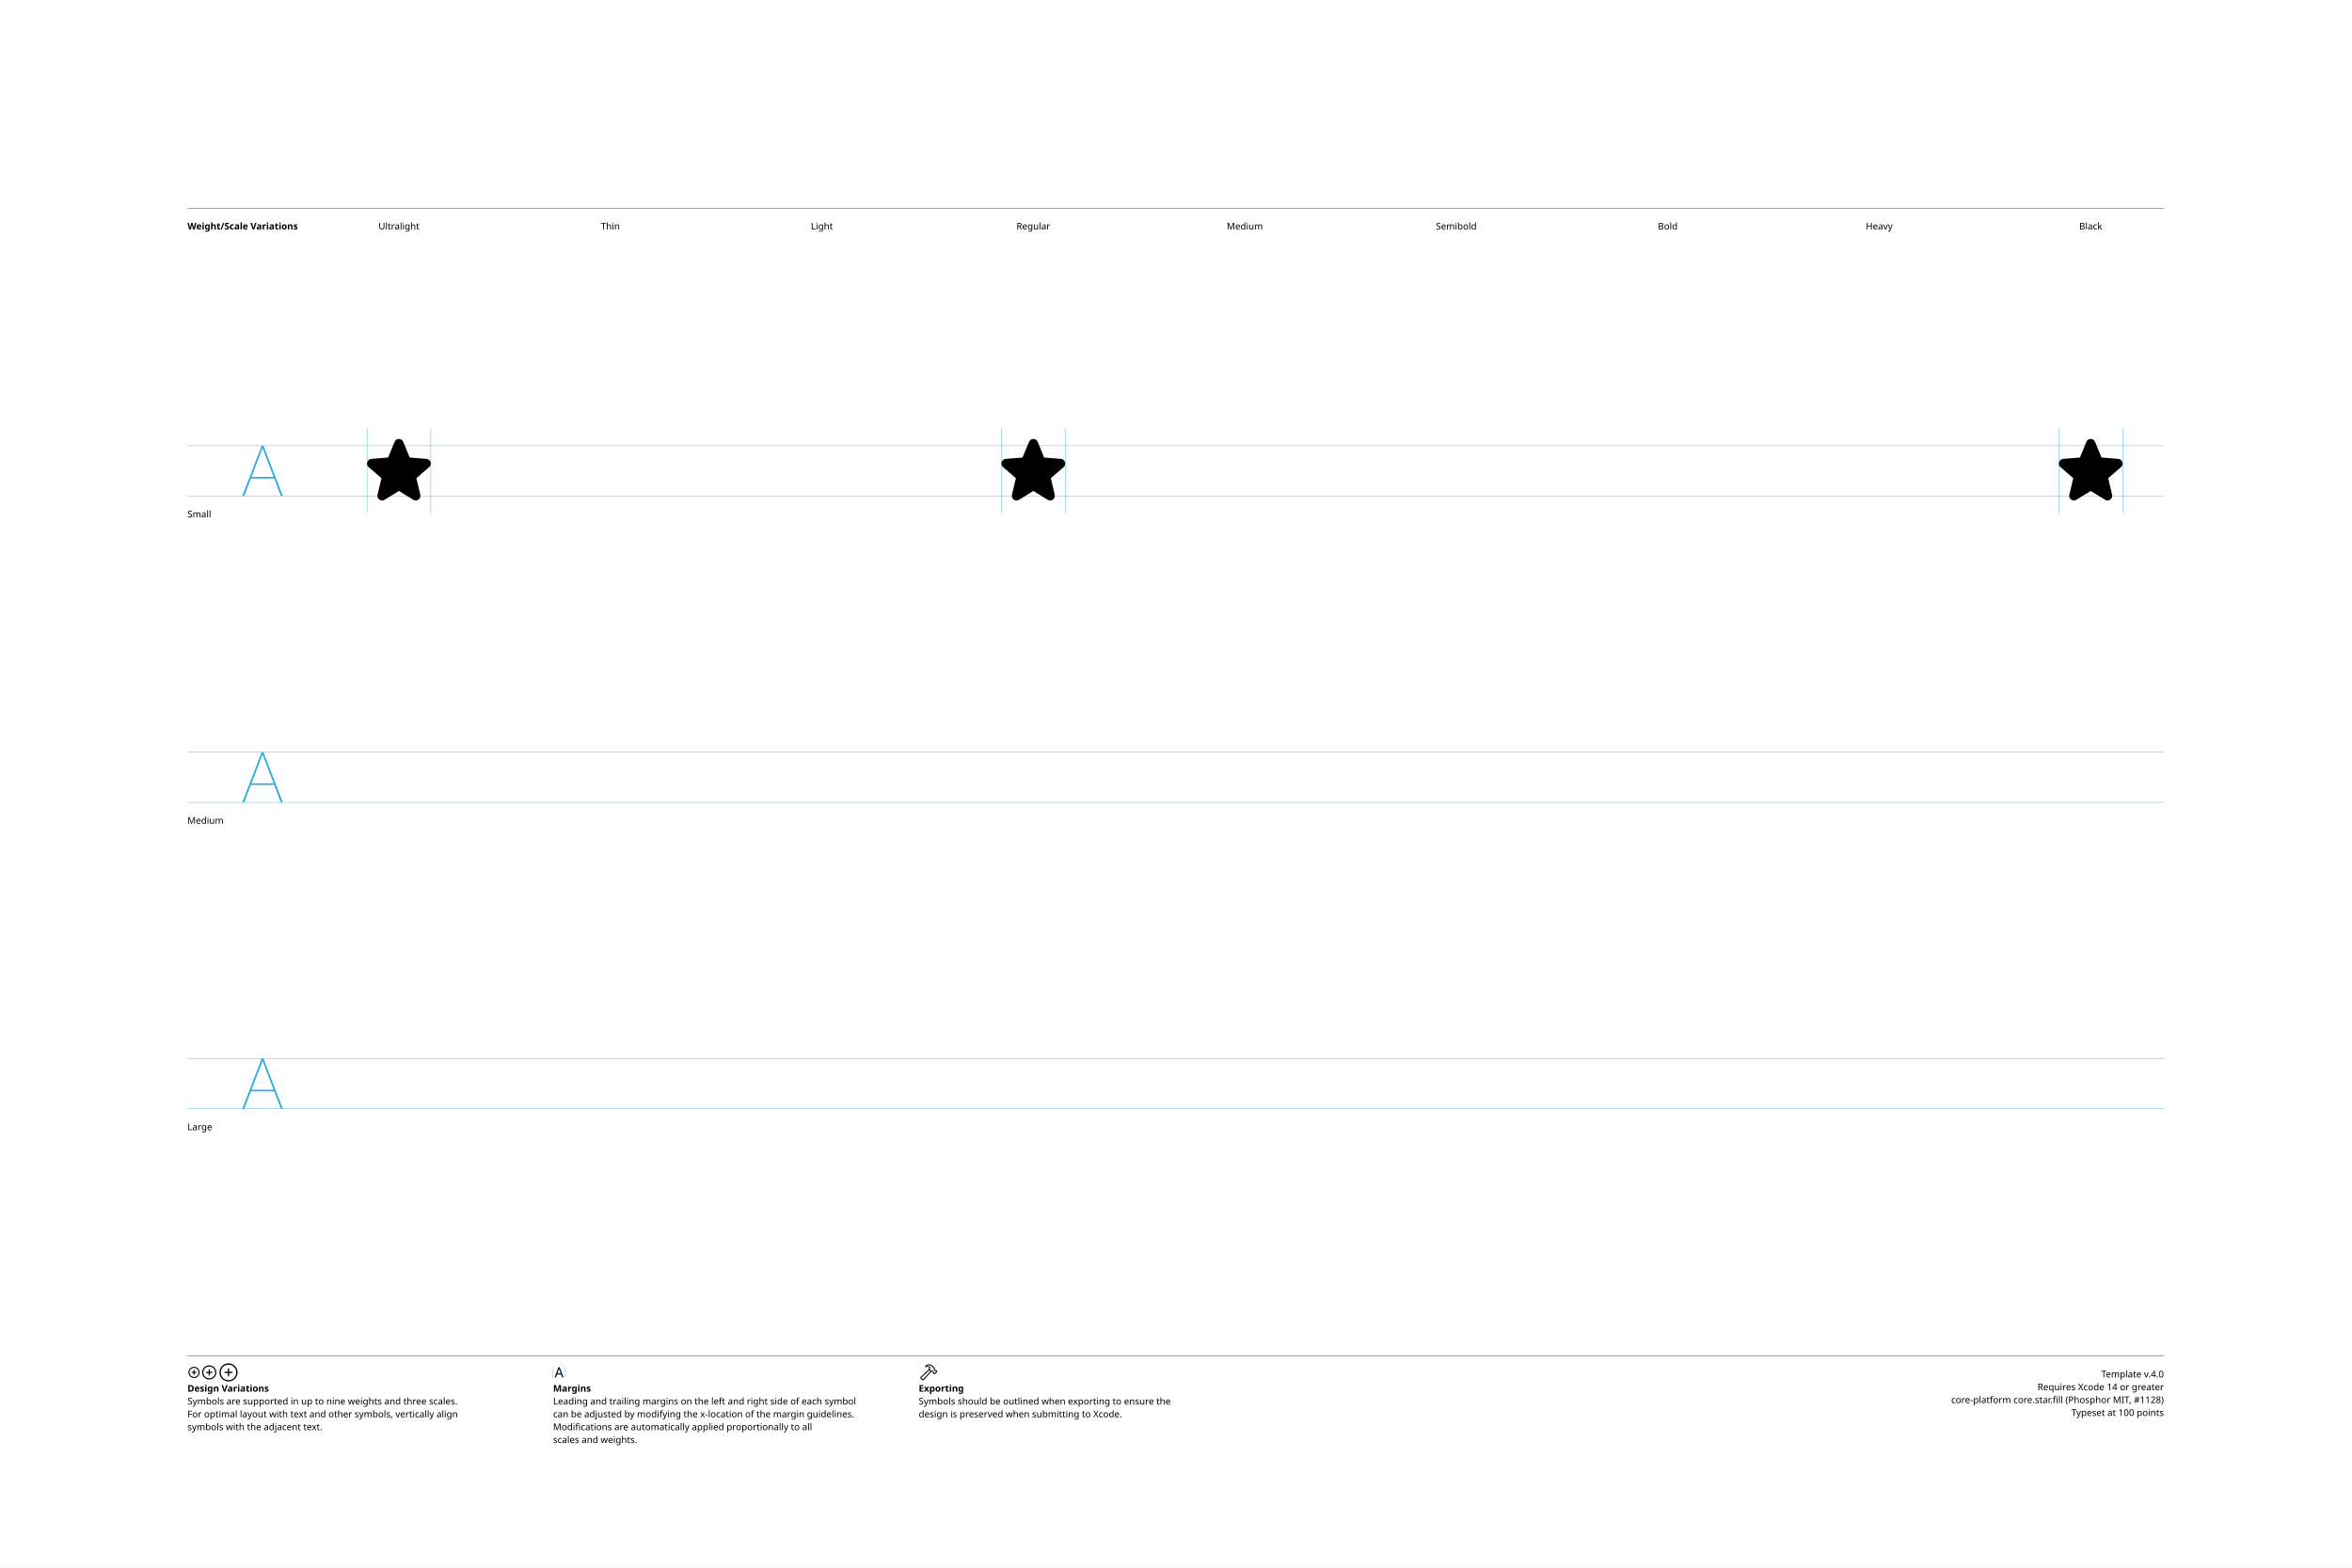
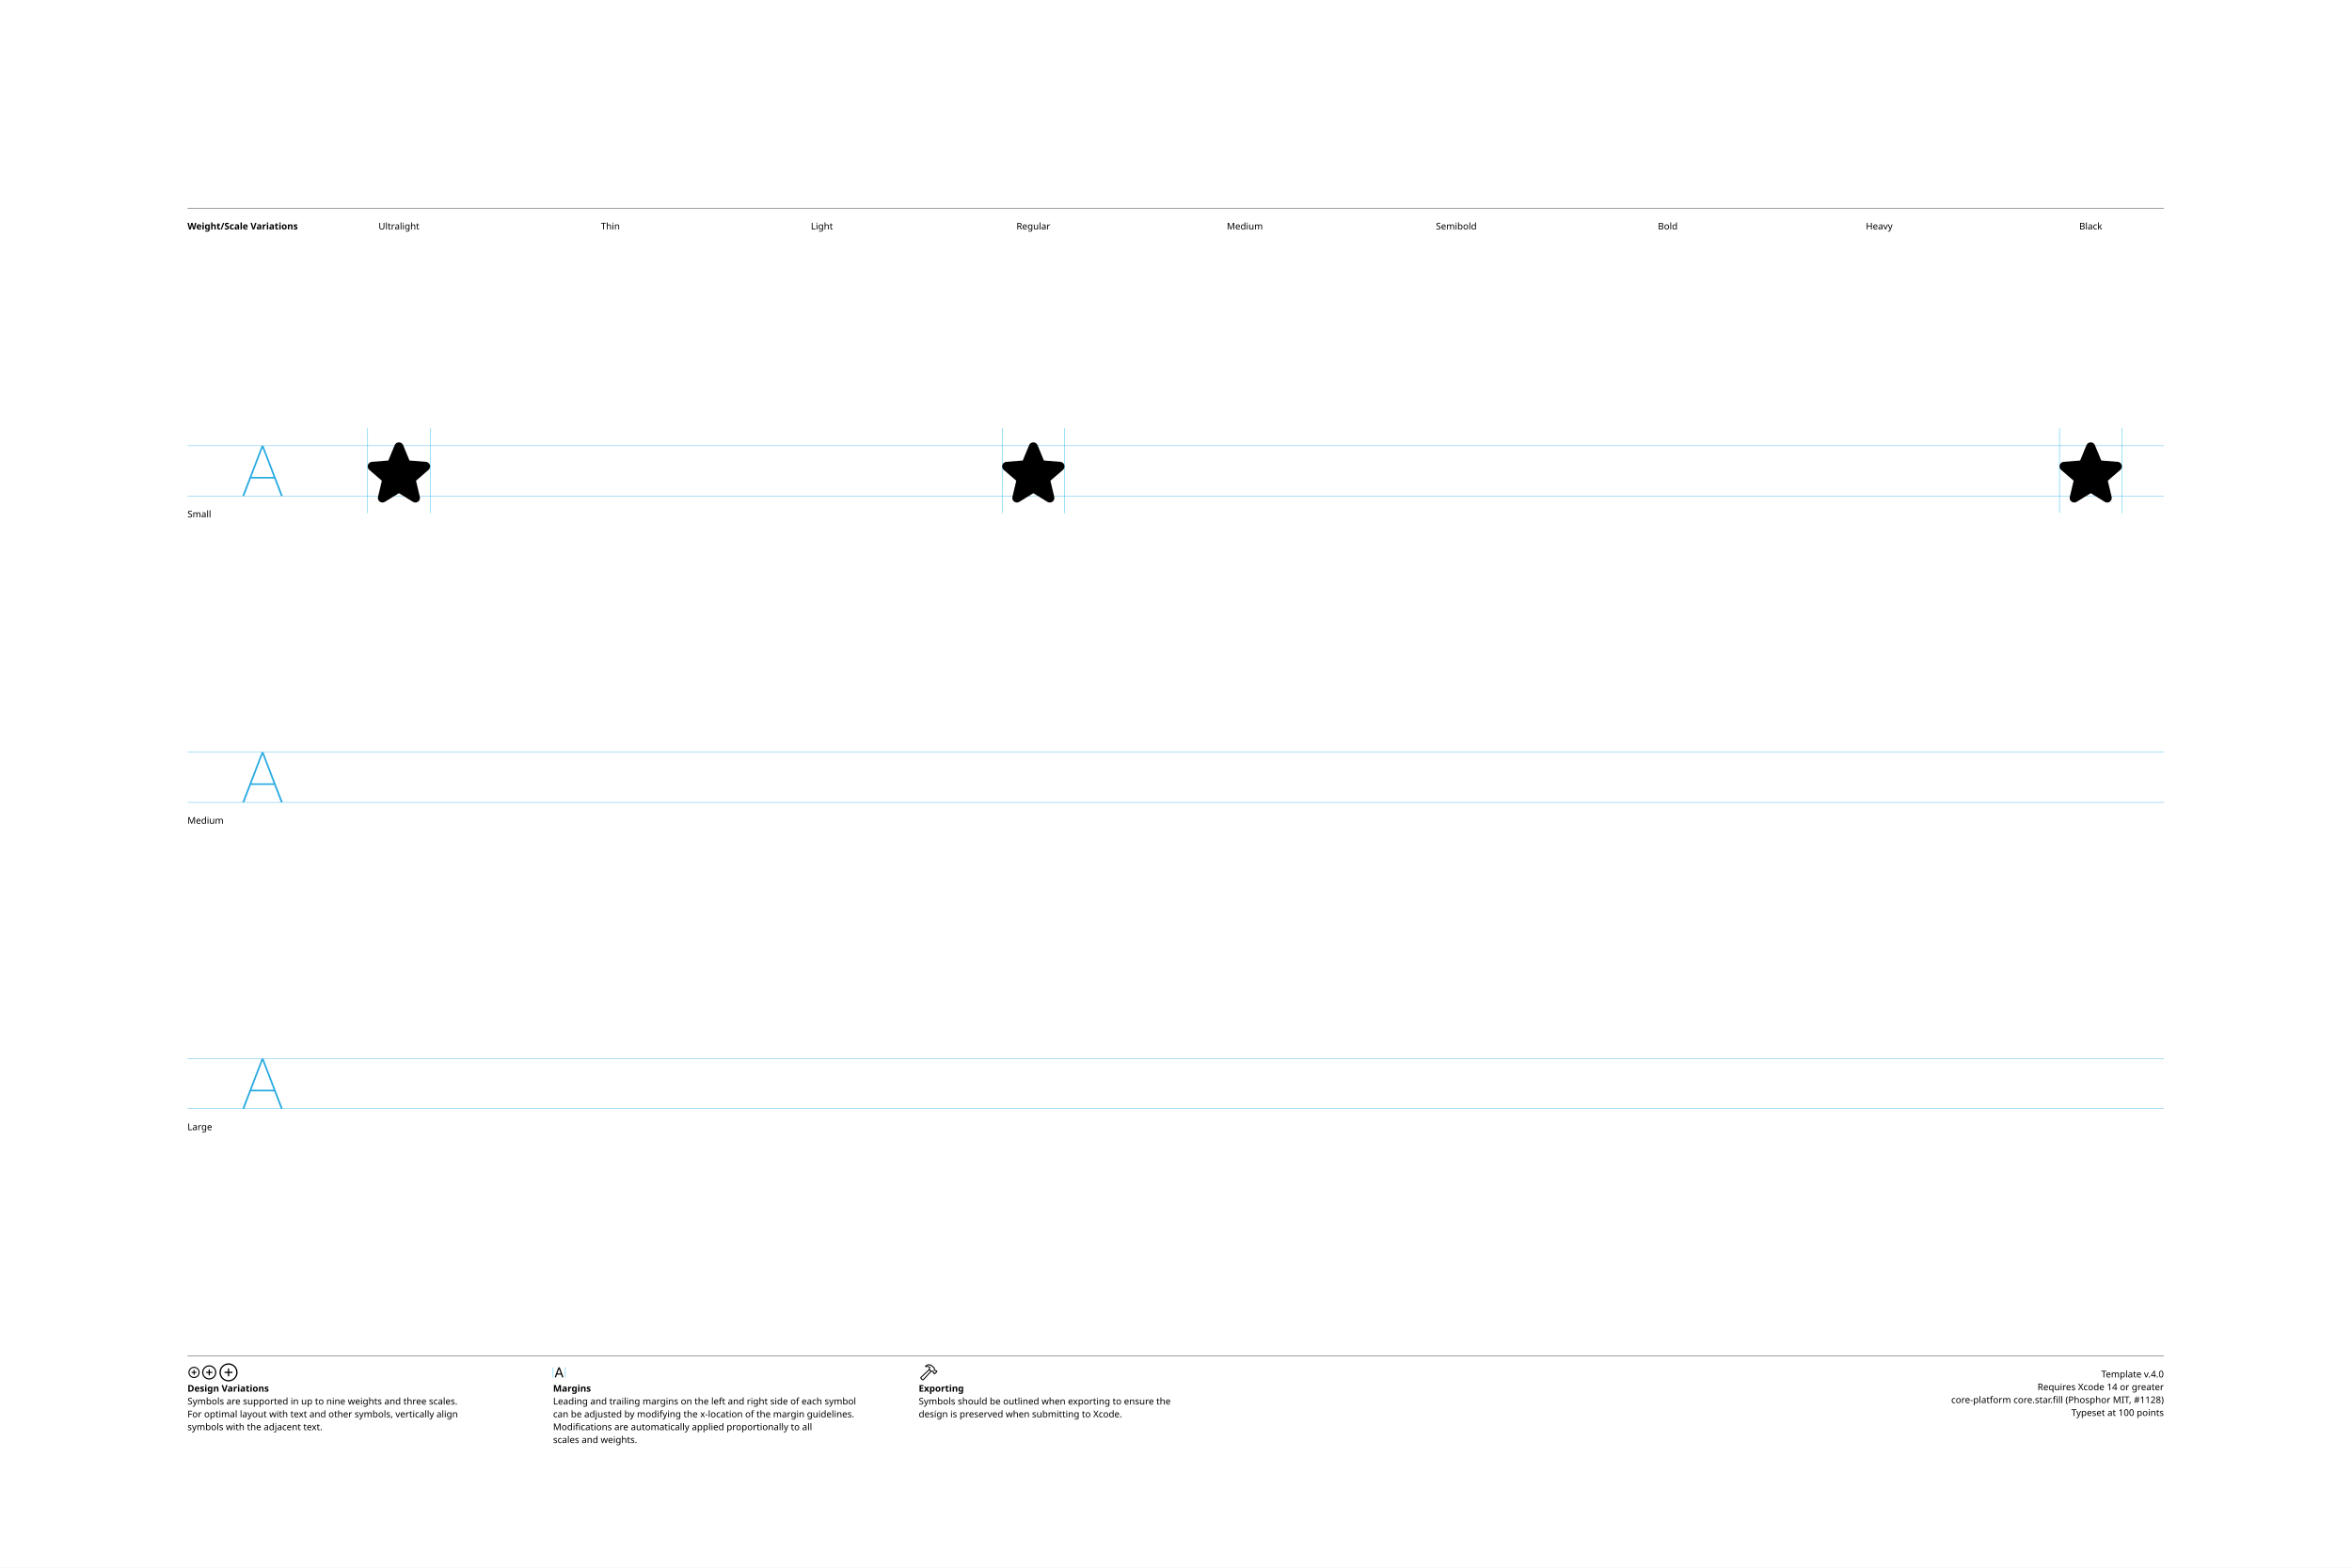
<svg xmlns="http://www.w3.org/2000/svg" version="1.1" width="3300" height="2200">
  <style>.monochrome-0 {fill:#000000}
.multicolor-0:tintColor {fill:#007AFF}
.hierarchical-0:primary {fill:#212121}
.SFSymbolsPreview000000 {fill:#000000;opacity:1.0}
</style>
  <g id="Notes">
    <rect height="2200" id="artboard" style="fill:white;opacity:1" width="3300" x="0" y="0" />
    <line style="fill:none;stroke:black;opacity:1;stroke-width:0.5;" x1="263" x2="3036" y1="292" y2="292" />
    <text style="stroke:none;fill:black;font-family:sans-serif;font-size:13;font-weight:bold;" transform="matrix(1 0 0 1 263 322)">Weight/Scale Variations</text>
    <text style="stroke:none;fill:black;font-family:sans-serif;font-size:13;text-anchor:middle;" transform="matrix(1 0 0 1 559.711 322)">Ultralight</text>
    <text style="stroke:none;fill:black;font-family:sans-serif;font-size:13;text-anchor:middle;" transform="matrix(1 0 0 1 856.422 322)">Thin</text>
    <text style="stroke:none;fill:black;font-family:sans-serif;font-size:13;text-anchor:middle;" transform="matrix(1 0 0 1 1153.13 322)">Light</text>
    <text style="stroke:none;fill:black;font-family:sans-serif;font-size:13;text-anchor:middle;" transform="matrix(1 0 0 1 1449.84 322)">Regular</text>
    <text style="stroke:none;fill:black;font-family:sans-serif;font-size:13;text-anchor:middle;" transform="matrix(1 0 0 1 1746.56 322)">Medium</text>
    <text style="stroke:none;fill:black;font-family:sans-serif;font-size:13;text-anchor:middle;" transform="matrix(1 0 0 1 2043.27 322)">Semibold</text>
    <text style="stroke:none;fill:black;font-family:sans-serif;font-size:13;text-anchor:middle;" transform="matrix(1 0 0 1 2339.98 322)">Bold</text>
    <text style="stroke:none;fill:black;font-family:sans-serif;font-size:13;text-anchor:middle;" transform="matrix(1 0 0 1 2636.69 322)">Heavy</text>
    <text style="stroke:none;fill:black;font-family:sans-serif;font-size:13;text-anchor:middle;" transform="matrix(1 0 0 1 2933.4 322)">Black</text>
    <line style="fill:none;stroke:black;opacity:1;stroke-width:0.5;" x1="263" x2="3036" y1="1903" y2="1903" />
    <g transform="matrix(1 0 0 1 263 1933)">
      <path d="M9.248 0.83C13.555 0.83 17.139-2.744 17.139-7.051C17.139-11.357 13.545-14.932 9.238-14.932C4.941-14.932 1.367-11.357 1.367-7.051C1.367-2.744 4.951 0.83 9.248 0.83ZM9.248-0.654C5.703-0.654 2.871-3.496 2.871-7.051C2.871-10.605 5.693-13.447 9.238-13.447C12.793-13.447 15.645-10.605 15.645-7.051C15.645-3.496 12.803-0.654 9.248-0.654ZM5.654-7.051C5.654-6.621 5.957-6.328 6.406-6.328L8.506-6.328L8.506-4.209C8.506-3.77 8.799-3.467 9.229-3.467C9.678-3.467 9.971-3.77 9.971-4.209L9.971-6.328L12.09-6.328C12.529-6.328 12.832-6.621 12.832-7.051C12.832-7.49 12.529-7.793 12.09-7.793L9.971-7.793L9.971-9.902C9.971-10.352 9.678-10.654 9.229-10.654C8.799-10.654 8.506-10.352 8.506-9.902L8.506-7.793L6.406-7.793C5.957-7.793 5.654-7.49 5.654-7.051Z" />
    </g>
    <g transform="matrix(1 0 0 1 281.867 1933)">
      <path d="M11.709 2.91C17.158 2.91 21.67-1.611 21.67-7.051C21.67-12.5 17.148-17.012 11.699-17.012C6.26-17.012 1.748-12.5 1.748-7.051C1.748-1.611 6.27 2.91 11.709 2.91ZM11.709 1.25C7.1 1.25 3.418-2.441 3.418-7.051C3.418-11.66 7.09-15.352 11.699-15.352C16.309-15.352 20.01-11.66 20.01-7.051C20.01-2.441 16.318 1.25 11.709 1.25ZM7.178-7.051C7.178-6.572 7.51-6.25 8.008-6.25L10.879-6.25L10.879-3.369C10.879-2.881 11.211-2.539 11.69-2.539C12.178-2.539 12.52-2.871 12.52-3.369L12.52-6.25L15.4-6.25C15.889-6.25 16.23-6.572 16.23-7.051C16.23-7.539 15.889-7.881 15.4-7.881L12.52-7.881L12.52-10.752C12.52-11.25 12.178-11.592 11.69-11.592C11.211-11.592 10.879-11.25 10.879-10.752L10.879-7.881L8.008-7.881C7.51-7.881 7.178-7.539 7.178-7.051Z" />
    </g>
    <g transform="matrix(1 0 0 1 305.646 1933)">
      <path d="M14.971 5.664C21.934 5.664 27.695-0.098 27.695-7.051C27.695-14.014 21.924-19.775 14.961-19.775C8.008-19.775 2.256-14.014 2.256-7.051C2.256-0.098 8.018 5.664 14.971 5.664ZM14.971 3.848C8.936 3.848 4.082-1.016 4.082-7.051C4.082-13.096 8.926-17.949 14.961-17.949C21.006-17.949 25.869-13.096 25.869-7.051C25.869-1.016 21.016 3.848 14.971 3.848ZM9.199-7.051C9.199-6.533 9.57-6.172 10.117-6.172L14.062-6.172L14.062-2.217C14.062-1.68 14.434-1.299 14.951-1.299C15.488-1.299 15.859-1.67 15.859-2.217L15.859-6.172L19.814-6.172C20.352-6.172 20.732-6.533 20.732-7.051C20.732-7.598 20.361-7.969 19.814-7.969L15.859-7.969L15.859-11.914C15.859-12.461 15.488-12.842 14.951-12.842C14.434-12.842 14.062-12.461 14.062-11.914L14.062-7.969L10.117-7.969C9.57-7.969 9.199-7.598 9.199-7.051Z" />
    </g>
    <text style="stroke:none;fill:black;font-family:sans-serif;font-size:13;font-weight:bold;" transform="matrix(1 0 0 1 263 1953)">Design Variations</text>
    <text style="stroke:none;fill:black;font-family:sans-serif;font-size:13;" transform="matrix(1 0 0 1 263 1971)">Symbols are supported in up to nine weights and three scales.</text>
    <text style="stroke:none;fill:black;font-family:sans-serif;font-size:13;" transform="matrix(1 0 0 1 263 1989)">For optimal layout with text and other symbols, vertically align</text>
    <text style="stroke:none;fill:black;font-family:sans-serif;font-size:13;" transform="matrix(1 0 0 1 263 2007)">symbols with the adjacent text.</text>
    <line style="fill:none;stroke:#00AEEF;stroke-width:0.5;opacity:1.0;" x1="776" x2="776" y1="1919" y2="1933" />
    <g transform="matrix(1 0 0 1 776 1933)">
      <path d="M3.311 0.156C3.828 0.156 4.082-0.039 4.268-0.586L5.527-4.033L11.289-4.033L12.549-0.586C12.734-0.039 12.988 0.156 13.496 0.156C14.014 0.156 14.346-0.156 14.346-0.645C14.346-0.811 14.316-0.967 14.238-1.172L9.658-13.369C9.434-13.965 9.033-14.268 8.408-14.268C7.803-14.268 7.393-13.975 7.178-13.379L2.598-1.162C2.52-0.957 2.49-0.801 2.49-0.635C2.49-0.146 2.803 0.156 3.311 0.156ZM6.006-5.518L8.379-12.09L8.428-12.09L10.801-5.518Z" />
    </g>
    <line style="fill:none;stroke:#00AEEF;stroke-width:0.5;opacity:1.0;" x1="793.197" x2="793.197" y1="1919" y2="1933" />
    <text style="stroke:none;fill:black;font-family:sans-serif;font-size:13;font-weight:bold;" transform="matrix(1 0 0 1 776 1953)">Margins</text>
    <text style="stroke:none;fill:black;font-family:sans-serif;font-size:13;" transform="matrix(1 0 0 1 776 1971)">Leading and trailing margins on the left and right side of each symbol</text>
    <text style="stroke:none;fill:black;font-family:sans-serif;font-size:13;" transform="matrix(1 0 0 1 776 1989)">can be adjusted by modifying the x-location of the margin guidelines.</text>
    <text style="stroke:none;fill:black;font-family:sans-serif;font-size:13;" transform="matrix(1 0 0 1 776 2007)">Modifications are automatically applied proportionally to all</text>
    <text style="stroke:none;fill:black;font-family:sans-serif;font-size:13;" transform="matrix(1 0 0 1 776 2025)">scales and weights.</text>
    <g transform="matrix(1 0 0 1 1289 1933)">
      <path d="M2.842 1.865L4.541 3.574C5.4 4.443 6.387 4.385 7.314 3.359L18.008-8.428L17.041-9.404L6.426 2.275C6.074 2.676 5.742 2.773 5.273 2.305L4.102 1.143C3.633 0.684 3.74 0.342 4.141-0.02L15.615-10.82L14.639-11.787L3.047-0.898C2.061 0.02 1.982 0.996 2.842 1.865ZM9.258-16.328C8.838-15.918 8.809-15.342 9.043-14.951C9.277-14.59 9.736-14.355 10.381-14.521C11.846-14.863 13.369-14.922 14.795-13.984L14.209-12.529C13.867-11.699 14.043-11.113 14.58-10.566L16.875-8.252C17.363-7.764 17.773-7.744 18.34-7.842L19.404-8.037L20.068-7.363L20.029-6.807C19.99-6.309 20.117-5.928 20.605-5.449L21.367-4.707C21.846-4.229 22.461-4.199 22.93-4.668L25.84-7.588C26.309-8.057 26.289-8.652 25.811-9.131L25.039-9.893C24.561-10.371 24.189-10.527 23.711-10.488L23.135-10.44L22.49-11.074L22.734-12.197C22.861-12.764 22.705-13.203 22.119-13.789L19.922-15.977C16.582-19.297 12.148-19.219 9.258-16.328ZM10.752-15.957C13.184-17.734 16.475-17.432 18.701-15.205L21.133-12.793C21.367-12.559 21.406-12.373 21.338-12.031L21.016-10.547L22.52-9.062L23.506-9.121C23.76-9.131 23.838-9.111 24.033-8.916L24.609-8.34L22.168-5.898L21.592-6.475C21.396-6.67 21.367-6.748 21.377-7.012L21.445-7.988L19.951-9.473L18.428-9.219C18.105-9.15 17.959-9.18 17.715-9.414L15.713-11.416C15.459-11.65 15.43-11.816 15.586-12.188L16.465-14.277C14.902-15.732 12.871-16.357 10.84-15.762C10.684-15.723 10.625-15.85 10.752-15.957Z" />
    </g>
    <text style="stroke:none;fill:black;font-family:sans-serif;font-size:13;font-weight:bold;" transform="matrix(1 0 0 1 1289 1953)">Exporting</text>
    <text style="stroke:none;fill:black;font-family:sans-serif;font-size:13;" transform="matrix(1 0 0 1 1289 1971)">Symbols should be outlined when exporting to ensure the</text>
    <text style="stroke:none;fill:black;font-family:sans-serif;font-size:13;" transform="matrix(1 0 0 1 1289 1989)">design is preserved when submitting to Xcode.</text>
    <text id="template-version" style="stroke:none;fill:black;font-family:sans-serif;font-size:13;text-anchor:end;" transform="matrix(1 0 0 1 3036 1933)">Template v.4.0</text>
    <text style="stroke:none;fill:black;font-family:sans-serif;font-size:13;text-anchor:end;" transform="matrix(1 0 0 1 3036 1951)">Requires Xcode 14 or greater</text>
    <text id="descriptive-name" style="stroke:none;fill:black;font-family:sans-serif;font-size:13;text-anchor:end;" transform="matrix(1 0 0 1 3036 1969)">core-platform core.star.fill (Phosphor MIT, #1128)</text>
    <text style="stroke:none;fill:black;font-family:sans-serif;font-size:13;text-anchor:end;" transform="matrix(1 0 0 1 3036 1987)">Typeset at 100 points</text>
    <text style="stroke:none;fill:black;font-family:sans-serif;font-size:13;" transform="matrix(1 0 0 1 263 726)">Small</text>
    <text style="stroke:none;fill:black;font-family:sans-serif;font-size:13;" transform="matrix(1 0 0 1 263 1156)">Medium</text>
    <text style="stroke:none;fill:black;font-family:sans-serif;font-size:13;" transform="matrix(1 0 0 1 263 1586)">Large</text>
  </g>
  <g id="Guides">
    <g id="H-reference" style="fill:#27AAE1;stroke:none;" transform="matrix(1 0 0 1 339 696)">
      <path d="M0.994 0L3.638 0L29.328-67.132L30.03-67.132L30.03-70.459L28.123-70.459ZM11.688-24.48L46.981-24.48L46.231-26.729L12.438-26.729ZM55.12 0L57.764 0L30.638-70.459L29.433-70.459L29.433-67.132Z" />
    </g>
    <line id="Baseline-S" style="fill:none;stroke:#27AAE1;opacity:1;stroke-width:0.5;" x1="263" x2="3036" y1="696" y2="696" />
    <line id="Capline-S" style="fill:none;stroke:#27AAE1;opacity:1;stroke-width:0.5;" x1="263" x2="3036" y1="625.541" y2="625.541" />
    <g id="H-reference" style="fill:#27AAE1;stroke:none;" transform="matrix(1 0 0 1 339 1126)">
      <path d="M0.994 0L3.638 0L29.328-67.132L30.03-67.132L30.03-70.459L28.123-70.459ZM11.688-24.48L46.981-24.48L46.231-26.729L12.438-26.729ZM55.12 0L57.764 0L30.638-70.459L29.433-70.459L29.433-67.132Z" />
    </g>
    <line id="Baseline-M" style="fill:none;stroke:#27AAE1;opacity:1;stroke-width:0.5;" x1="263" x2="3036" y1="1126" y2="1126" />
    <line id="Capline-M" style="fill:none;stroke:#27AAE1;opacity:1;stroke-width:0.5;" x1="263" x2="3036" y1="1055.54" y2="1055.54" />
    <g id="H-reference" style="fill:#27AAE1;stroke:none;" transform="matrix(1 0 0 1 339 1556)">
      <path d="M0.994 0L3.638 0L29.328-67.132L30.03-67.132L30.03-70.459L28.123-70.459ZM11.688-24.48L46.981-24.48L46.231-26.729L12.438-26.729ZM55.12 0L57.764 0L30.638-70.459L29.433-70.459L29.433-67.132Z" />
    </g>
    <line id="Baseline-L" style="fill:none;stroke:#27AAE1;opacity:1;stroke-width:0.5;" x1="263" x2="3036" y1="1556" y2="1556" />
    <line id="Capline-L" style="fill:none;stroke:#27AAE1;opacity:1;stroke-width:0.5;" x1="263" x2="3036" y1="1485.54" y2="1485.54" />
-     <line id="left-margin-Ultralight-S" style="fill:none;stroke:#00AEEF;stroke-width:0.5;opacity:1.0;" x1="514.937" x2="514.937" y1="600.785" y2="720.121" />
-     <line id="right-margin-Ultralight-S" style="fill:none;stroke:#00AEEF;stroke-width:0.5;opacity:1.0;" x1="604.485" x2="604.485" y1="600.785" y2="720.121" />
-     <line id="left-margin-Regular-S" style="fill:none;stroke:#00AEEF;stroke-width:0.5;opacity:1.0;" x1="1405.066" x2="1405.066" y1="600.785" y2="720.121" />
-     <line id="right-margin-Regular-S" style="fill:none;stroke:#00AEEF;stroke-width:0.5;opacity:1.0;" x1="1494.614" x2="1494.614" y1="600.785" y2="720.121" />
-     <line id="left-margin-Black-S" style="fill:none;stroke:#00AEEF;stroke-width:0.5;opacity:1.0;" x1="2888.626" x2="2888.626" y1="600.785" y2="720.121" />
-     <line id="right-margin-Black-S" style="fill:none;stroke:#00AEEF;stroke-width:0.5;opacity:1.0;" x1="2978.174" x2="2978.174" y1="600.785" y2="720.121" />
+     <line id="left-margin-Ultralight-S" style="fill:none;stroke:#00AEEF;stroke-width:0.5;opacity:1.0;" x1="515.899" x2="515.899" y1="600.785" y2="720.121" />
+     <line id="right-margin-Ultralight-S" style="fill:none;stroke:#00AEEF;stroke-width:0.5;opacity:1.0;" x1="603.523" x2="603.523" y1="600.785" y2="720.121" />
+     <line id="left-margin-Regular-S" style="fill:none;stroke:#00AEEF;stroke-width:0.5;opacity:1.0;" x1="1406.028" x2="1406.028" y1="600.785" y2="720.121" />
+     <line id="right-margin-Regular-S" style="fill:none;stroke:#00AEEF;stroke-width:0.5;opacity:1.0;" x1="1493.652" x2="1493.652" y1="600.785" y2="720.121" />
+     <line id="left-margin-Black-S" style="fill:none;stroke:#00AEEF;stroke-width:0.5;opacity:1.0;" x1="2889.588" x2="2889.588" y1="600.785" y2="720.121" />
+     <line id="right-margin-Black-S" style="fill:none;stroke:#00AEEF;stroke-width:0.5;opacity:1.0;" x1="2977.212" x2="2977.212" y1="600.785" y2="720.121" />
  </g>
  <g id="Symbols">
-     <g id="Ultralight-S" transform="matrix(1 0 0 1 514.937 696)">
-       <path class="monochrome-0 multicolor-0:tintColor hierarchical-0:primary SFSymbolsPreview000000" d="M87.291 -40.49L69.291 -24.957L74.775 -1.73C75.394 0.849 74.399 3.547 72.255 5.106C70.11 6.666 67.238 6.781 64.975 5.398L44.775 -7.033L24.563 5.398C22.301 6.773 19.434 6.654 17.294 5.096C15.154 3.537 14.161 0.845 14.775 -1.73L20.279 -24.957L2.279 -40.49C0.278 -42.219 -0.494 -44.978 0.319 -47.495C1.132 -50.012 3.372 -51.798 6.007 -52.03L29.607 -53.934L38.711 -75.966C39.719 -78.421 42.11 -80.025 44.765 -80.025C47.42 -80.025 49.811 -78.421 50.819 -75.966L59.919 -53.934L83.519 -52.03C86.159 -51.806 88.408 -50.022 89.226 -47.502C90.045 -44.982 89.272 -42.217 87.267 -40.485Z" />
+     <g id="Ultralight-S" transform="matrix(1 0 0 1 515.899 696)">
+       <path class="monochrome-0 multicolor-0:tintColor hierarchical-0:primary SFSymbolsPreview000000" d="M85.393 -36.609L67.789 -21.419L73.152 1.298C73.757 3.82 72.784 6.458 70.687 7.984C68.59 9.509 65.78 9.622 63.567 8.269L43.812 -3.889L24.045 8.269C21.832 9.614 19.028 9.497 16.936 7.973C14.843 6.449 13.871 3.816 14.472 1.298L19.855 -21.419L2.251 -36.609C0.294 -38.301 -0.461 -40.999 0.334 -43.46C1.129 -45.922 3.32 -47.668 5.897 -47.895L28.978 -49.757L37.881 -71.305C38.867 -73.706 41.206 -75.275 43.802 -75.275C46.398 -75.275 48.737 -73.706 49.723 -71.305L58.623 -49.757L81.704 -47.895C84.286 -47.677 86.485 -45.932 87.285 -43.467C88.085 -41.003 87.33 -38.299 85.369 -36.605Z" />
    </g>
-     <g id="Regular-S" transform="matrix(1 0 0 1 1405.066 696)">
-       <path class="monochrome-0 multicolor-0:tintColor hierarchical-0:primary SFSymbolsPreview000000" d="M87.291 -40.49L69.291 -24.957L74.775 -1.73C75.394 0.849 74.399 3.547 72.255 5.106C70.11 6.666 67.238 6.781 64.975 5.398L44.775 -7.033L24.563 5.398C22.301 6.773 19.434 6.654 17.294 5.096C15.154 3.537 14.161 0.845 14.775 -1.73L20.279 -24.957L2.279 -40.49C0.278 -42.219 -0.494 -44.978 0.319 -47.495C1.132 -50.012 3.372 -51.798 6.007 -52.03L29.607 -53.934L38.711 -75.966C39.719 -78.421 42.11 -80.025 44.765 -80.025C47.42 -80.025 49.811 -78.421 50.819 -75.966L59.919 -53.934L83.519 -52.03C86.159 -51.806 88.408 -50.022 89.226 -47.502C90.045 -44.982 89.272 -42.217 87.267 -40.485Z" />
+     <g id="Regular-S" transform="matrix(1 0 0 1 1406.028 696)">
+       <path class="monochrome-0 multicolor-0:tintColor hierarchical-0:primary SFSymbolsPreview000000" d="M85.393 -36.609L67.789 -21.419L73.152 1.298C73.757 3.82 72.784 6.458 70.687 7.984C68.59 9.509 65.78 9.622 63.567 8.269L43.812 -3.889L24.045 8.269C21.832 9.614 19.028 9.497 16.936 7.973C14.843 6.449 13.871 3.816 14.472 1.298L19.855 -21.419L2.251 -36.609C0.294 -38.301 -0.461 -40.999 0.334 -43.46C1.129 -45.922 3.32 -47.668 5.897 -47.895L28.978 -49.757L37.881 -71.305C38.867 -73.706 41.206 -75.275 43.802 -75.275C46.398 -75.275 48.737 -73.706 49.723 -71.305L58.623 -49.757L81.704 -47.895C84.286 -47.677 86.485 -45.932 87.285 -43.467C88.085 -41.003 87.33 -38.299 85.369 -36.605Z" />
    </g>
-     <g id="Black-S" transform="matrix(1 0 0 1 2888.626 696)">
-       <path class="monochrome-0 multicolor-0:tintColor hierarchical-0:primary SFSymbolsPreview000000" d="M87.291 -40.49L69.291 -24.957L74.775 -1.73C75.394 0.849 74.399 3.547 72.255 5.106C70.11 6.666 67.238 6.781 64.975 5.398L44.775 -7.033L24.563 5.398C22.301 6.773 19.434 6.654 17.294 5.096C15.154 3.537 14.161 0.845 14.775 -1.73L20.279 -24.957L2.279 -40.49C0.278 -42.219 -0.494 -44.978 0.319 -47.495C1.132 -50.012 3.372 -51.798 6.007 -52.03L29.607 -53.934L38.711 -75.966C39.719 -78.421 42.11 -80.025 44.765 -80.025C47.42 -80.025 49.811 -78.421 50.819 -75.966L59.919 -53.934L83.519 -52.03C86.159 -51.806 88.408 -50.022 89.226 -47.502C90.045 -44.982 89.272 -42.217 87.267 -40.485Z" />
+     <g id="Black-S" transform="matrix(1 0 0 1 2889.588 696)">
+       <path class="monochrome-0 multicolor-0:tintColor hierarchical-0:primary SFSymbolsPreview000000" d="M85.393 -36.609L67.789 -21.419L73.152 1.298C73.757 3.82 72.784 6.458 70.687 7.984C68.59 9.509 65.78 9.622 63.567 8.269L43.812 -3.889L24.045 8.269C21.832 9.614 19.028 9.497 16.936 7.973C14.843 6.449 13.871 3.816 14.472 1.298L19.855 -21.419L2.251 -36.609C0.294 -38.301 -0.461 -40.999 0.334 -43.46C1.129 -45.922 3.32 -47.668 5.897 -47.895L28.978 -49.757L37.881 -71.305C38.867 -73.706 41.206 -75.275 43.802 -75.275C46.398 -75.275 48.737 -73.706 49.723 -71.305L58.623 -49.757L81.704 -47.895C84.286 -47.677 86.485 -45.932 87.285 -43.467C88.085 -41.003 87.33 -38.299 85.369 -36.605Z" />
    </g>
  </g>
</svg>
